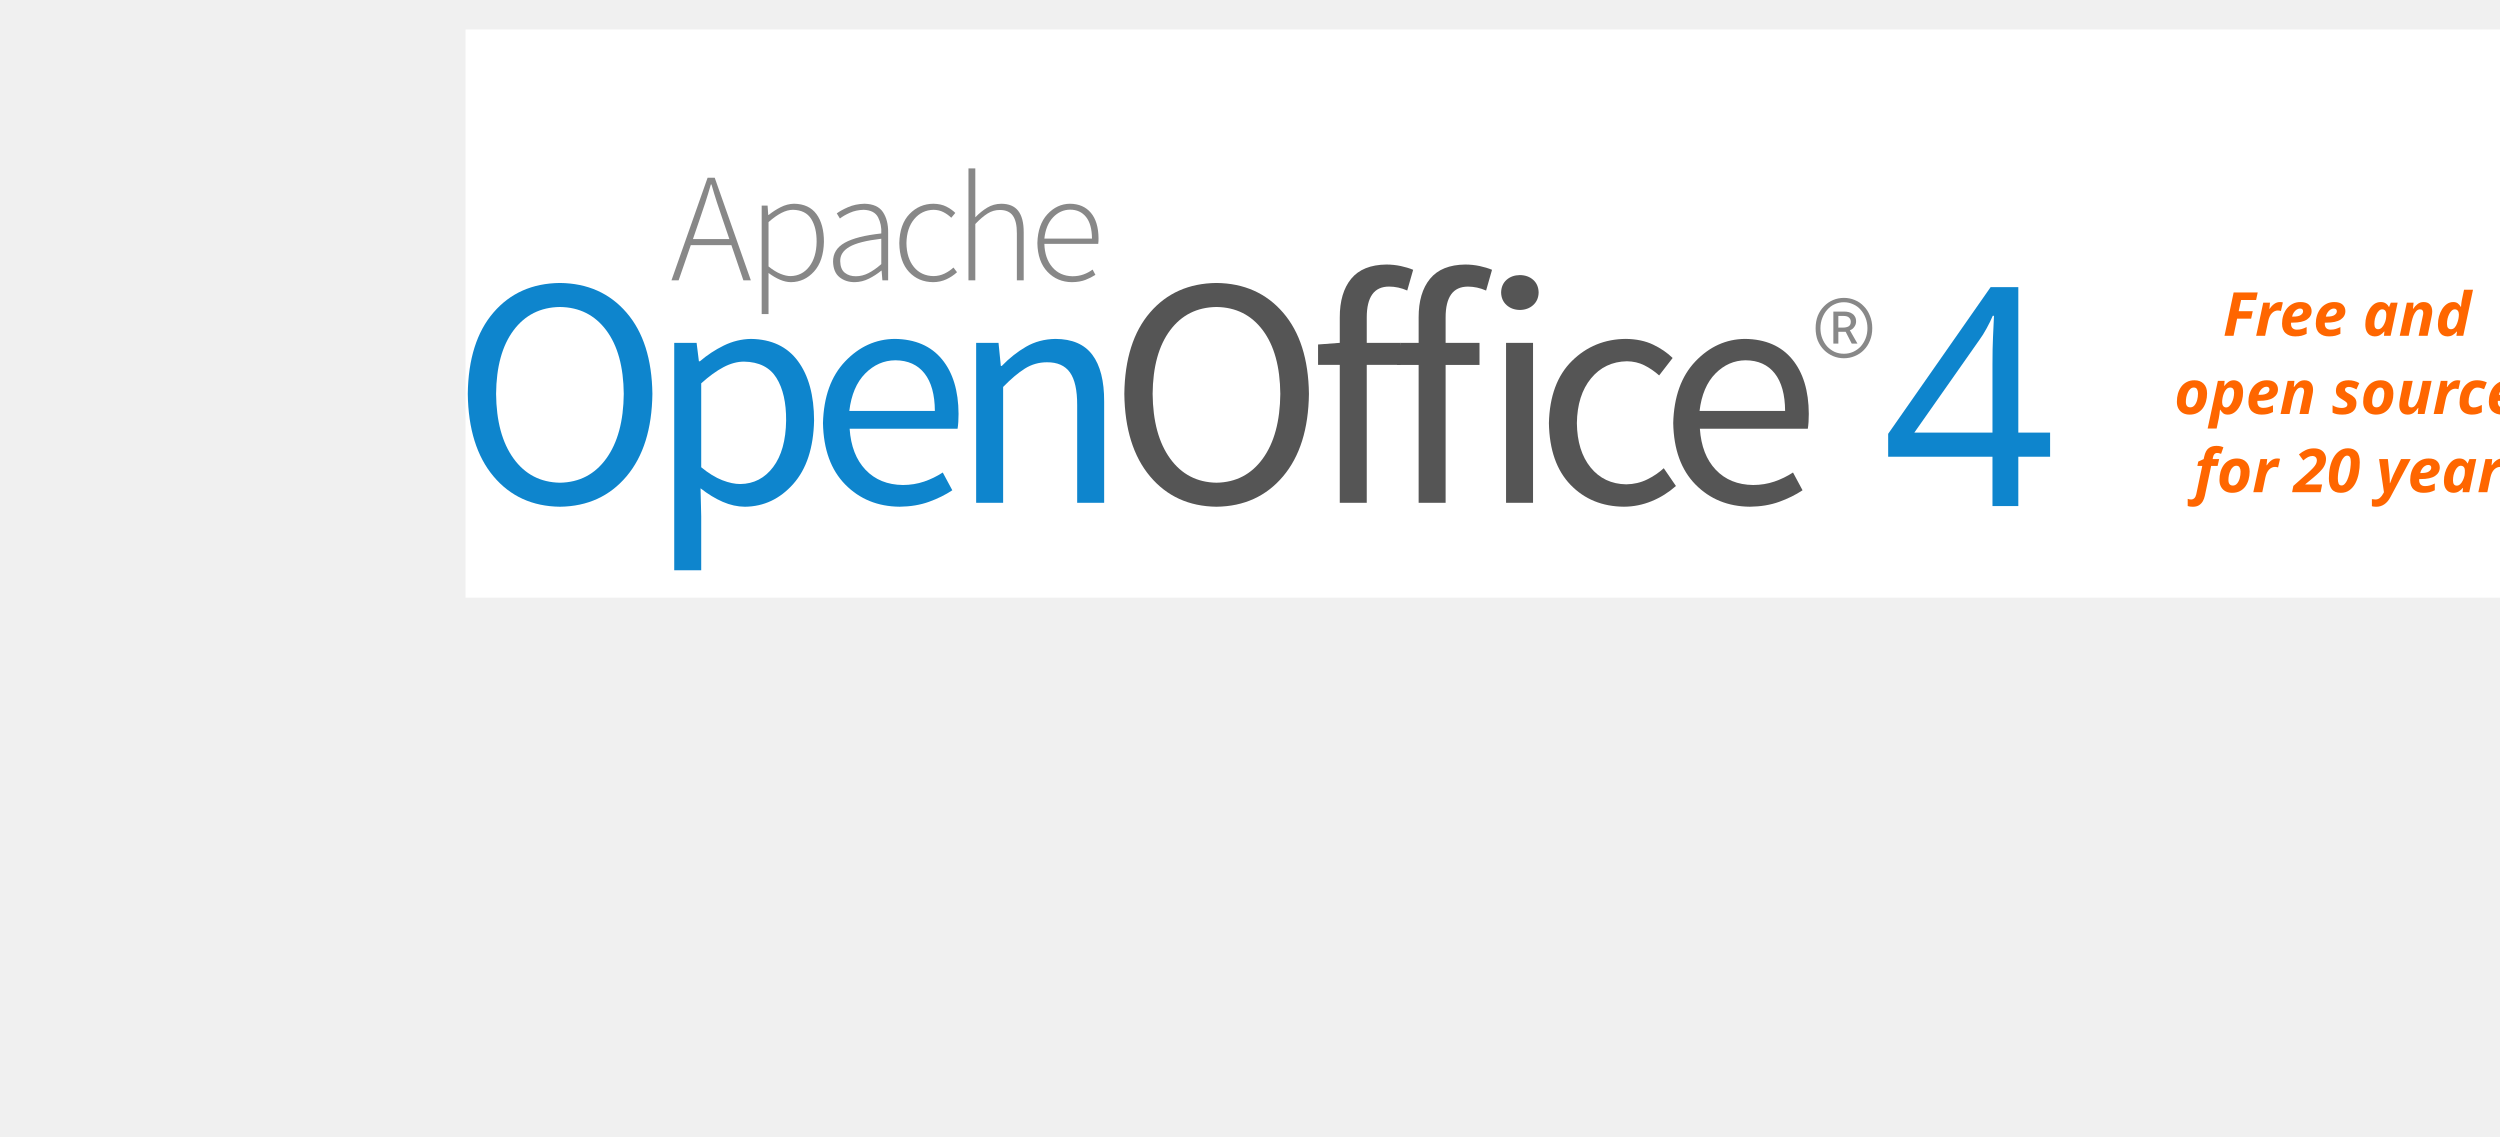
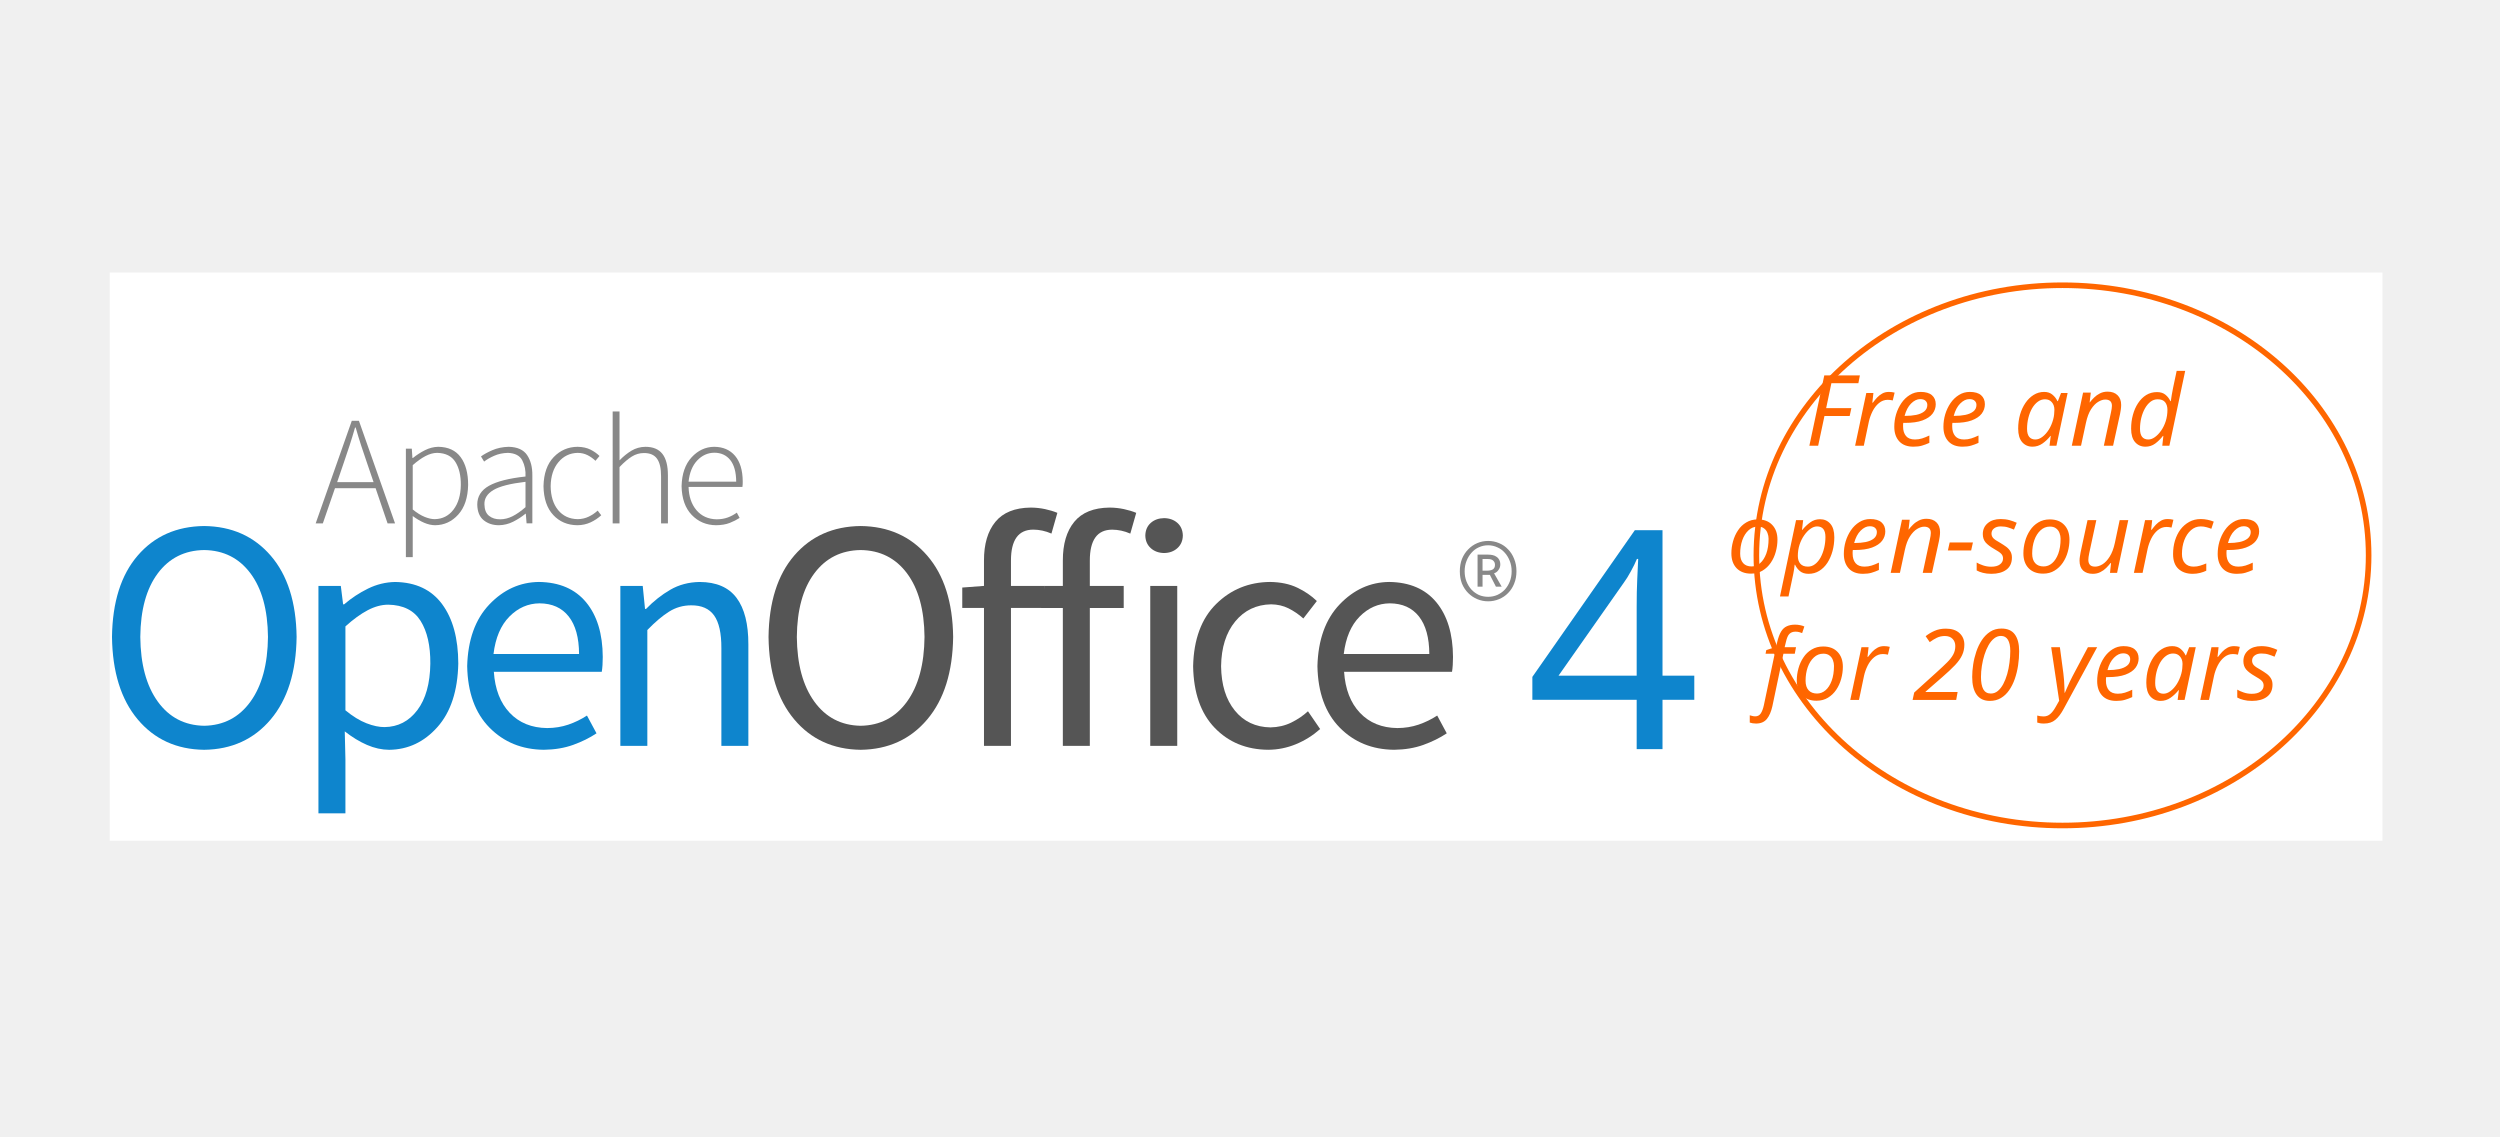
<svg xmlns="http://www.w3.org/2000/svg" version="1.1" width="100%" height="100%" viewBox="0 0 440 200" id="svg3080" style="fill-rule:evenodd">
  <defs id="defs3084" />
-   <rect width="400" height="100" x="81.936" y="5.189" id="rect3136" style="color:#000000;fill:#ffffff;stroke:none;stroke-width:0.674;enable-background:accumulate" />
-   <path d="m 98.547,89.186 c 4.859,-0.062 8.766,-1.847 11.721,-5.351 2.955,-3.503 4.473,-8.341 4.554,-14.516 -0.081,-6.109 -1.599,-10.875 -4.554,-14.298 -2.955,-3.423 -6.862,-5.163 -11.721,-5.219 -4.857,0.054 -8.754,1.786 -11.692,5.198 -2.938,3.412 -4.446,8.185 -4.525,14.32 0.079,6.174 1.587,11.012 4.525,14.516 2.938,3.503 6.835,5.287 11.692,5.35 z m 0,-4.228 c -3.433,-0.062 -6.152,-1.477 -8.159,-4.257 -2.007,-2.78 -3.032,-6.574 -3.077,-11.381 0.045,-4.768 1.07,-8.496 3.077,-11.185 2.007,-2.69 4.726,-4.058 8.159,-4.105 3.433,0.046 6.152,1.416 8.159,4.105 2.007,2.69 3.032,6.418 3.077,11.185 -0.045,4.807 -1.07,8.601 -3.077,11.381 -2.007,2.78 -4.726,4.199 -8.159,4.257 z" id="path3086" style="text-align:center;fill:#0e85cd;fill-rule:evenodd" />
-   <path d="m 123.297,85.943 c 1.303,1.021 2.606,1.816 3.909,2.382 1.303,0.566 2.606,0.853 3.909,0.862 3.319,-0.039 6.15,-1.37 8.492,-4.004 2.342,-2.634 3.566,-6.357 3.671,-11.171 -0.01,-4.425 -0.959,-7.911 -2.845,-10.461 -1.886,-2.55 -4.644,-3.851 -8.275,-3.902 -1.659,0.031 -3.249,0.419 -4.771,1.166 -1.522,0.747 -2.924,1.671 -4.206,2.773 h -0.174 l -0.405,-3.244 h -3.938 v 40.021 h 4.749 v -9.499 z m 0.116,-3.707 v -14.769 c 1.382,-1.249 2.687,-2.197 3.917,-2.845 1.229,-0.648 2.434,-0.974 3.613,-0.977 2.64,0.046 4.542,0.997 5.705,2.859 1.163,1.862 1.733,4.364 1.709,7.508 -0.046,3.506 -0.808,6.238 -2.288,8.195 -1.479,1.957 -3.4,2.951 -5.763,2.982 -0.939,0.008 -2.001,-0.213 -3.185,-0.673 -1.185,-0.459 -2.421,-1.22 -3.707,-2.28 z" id="path3088" style="text-align:center;fill:#0e85cd;fill-rule:evenodd" />
-   <path d="m 144.844,74.472 c 0.092,4.641 1.4,8.245 3.924,10.809 2.524,2.564 5.714,3.865 9.571,3.902 1.906,-0.023 3.625,-0.31 5.155,-0.862 1.53,-0.551 2.901,-1.229 4.112,-2.034 l -1.68,-3.127 c -1.038,0.675 -2.133,1.207 -3.287,1.6 -1.154,0.392 -2.394,0.593 -3.721,0.601 -2.726,-0.031 -4.919,-0.923 -6.581,-2.672 -1.661,-1.748 -2.595,-4.159 -2.802,-7.232 h 18.997 c 0.058,-0.351 0.101,-0.75 0.13,-1.195 0.029,-0.445 0.043,-0.916 0.043,-1.411 -0.019,-4.072 -0.994,-7.28 -2.925,-9.621 -1.931,-2.342 -4.701,-3.537 -8.311,-3.584 -3.339,0.038 -6.247,1.362 -8.724,3.96 -2.477,2.599 -3.778,6.221 -3.902,10.867 z m 4.633,-2.143 c 0.345,-2.855 1.277,-5.051 2.795,-6.588 1.518,-1.537 3.289,-2.314 5.314,-2.331 2.215,0.015 3.924,0.784 5.126,2.31 1.202,1.526 1.81,3.729 1.824,6.61 z" id="path3090" style="text-align:center;fill:#0e85cd;fill-rule:evenodd" />
-   <path d="m 171.802,88.491 h 4.749 v -20.387 c 1.382,-1.423 2.658,-2.501 3.83,-3.236 1.172,-0.735 2.463,-1.104 3.873,-1.108 1.844,-0.015 3.195,0.581 4.054,1.788 0.859,1.208 1.284,3.122 1.274,5.741 v 17.202 h 4.749 v -17.838 c 0.011,-3.601 -0.678,-6.333 -2.071,-8.195 -1.392,-1.863 -3.559,-2.799 -6.501,-2.809 -1.925,0.031 -3.65,0.49 -5.176,1.376 -1.526,0.885 -2.948,2.01 -4.264,3.374 h -0.174 l -0.405,-4.055 h -3.938 z" id="path3092" style="text-align:center;fill:#0e85cd;fill-rule:evenodd" />
-   <path d="m 214.099,89.186 c 4.859,-0.062 8.766,-1.847 11.721,-5.351 2.955,-3.503 4.473,-8.341 4.554,-14.516 -0.081,-6.109 -1.599,-10.875 -4.554,-14.298 -2.955,-3.423 -6.862,-5.163 -11.721,-5.219 -4.857,0.054 -8.754,1.786 -11.692,5.198 -2.938,3.412 -4.446,8.185 -4.525,14.32 0.079,6.174 1.587,11.012 4.525,14.516 2.938,3.503 6.835,5.287 11.692,5.35 z m 0,-4.228 c -3.433,-0.062 -6.152,-1.477 -8.159,-4.257 -2.007,-2.78 -3.032,-6.574 -3.077,-11.381 0.044,-4.768 1.07,-8.496 3.077,-11.185 2.007,-2.69 4.726,-4.058 8.159,-4.105 3.433,0.046 6.152,1.416 8.159,4.105 2.007,2.69 3.032,6.418 3.077,11.185 -0.045,4.807 -1.07,8.601 -3.077,11.381 -2.007,2.78 -4.726,4.199 -8.159,4.257 z" id="path3094" style="text-align:center;fill:#555555;fill-rule:evenodd" />
-   <path d="m 248.715,47.483 c -0.644,-0.267 -1.368,-0.486 -2.172,-0.659 -0.804,-0.172 -1.643,-0.262 -2.519,-0.268 -2.801,0.031 -4.873,0.868 -6.219,2.512 -1.345,1.645 -2.014,3.916 -2.005,6.813 v 4.46 l -3.823,0.289 v 3.591 h 3.823 v 24.268 h 4.749 V 64.22 h 5.966 v -3.88 h -5.966 v -4.46 c -0.003,-1.798 0.321,-3.154 0.97,-4.069 0.649,-0.914 1.639,-1.373 2.968,-1.375 0.524,0 1.055,0.062 1.593,0.174 0.538,0.116 1.069,0.289 1.593,0.521 z" id="path3096" style="text-align:center;fill:#555555;fill-rule:evenodd" />
-   <path d="m 262.596,47.483 c -0.644,-0.267 -1.368,-0.486 -2.172,-0.659 -0.804,-0.172 -1.643,-0.262 -2.519,-0.268 -2.801,0.031 -4.874,0.868 -6.219,2.512 -1.345,1.645 -2.014,3.916 -2.005,6.813 v 4.46 h -3.204 l -0.619,3.886 h 3.822 v 24.268 h 4.749 V 64.226 h 5.965 v -3.88 h -5.965 v -4.46 c -0.003,-1.798 0.321,-3.154 0.97,-4.068 0.649,-0.915 1.639,-1.373 2.968,-1.376 0.524,0 1.055,0.062 1.593,0.174 0.538,0.116 1.069,0.289 1.593,0.521 z" id="path3098" style="text-align:center;fill:#555555;fill-rule:evenodd" />
-   <path d="m 267.498,54.554 c 0.948,-0.015 1.73,-0.303 2.346,-0.862 0.615,-0.559 0.934,-1.295 0.956,-2.209 -0.022,-0.939 -0.34,-1.681 -0.956,-2.23 -0.615,-0.548 -1.397,-0.828 -2.346,-0.84 -0.948,0.015 -1.73,0.292 -2.346,0.84 -0.615,0.548 -0.934,1.291 -0.956,2.23 0.022,0.914 0.34,1.65 0.956,2.209 0.615,0.558 1.397,0.845 2.346,0.862 z m -2.433,33.939 h 4.749 V 60.346 h -4.749 z" id="path3100" style="text-align:center;fill:#555555;fill-rule:evenodd" />
-   <path d="m 272.609,74.472 c 0.083,4.692 1.35,8.31 3.801,10.852 2.451,2.542 5.585,3.828 9.404,3.858 1.692,-0.008 3.318,-0.337 4.88,-0.977 1.561,-0.641 2.985,-1.531 4.271,-2.671 l -2.143,-3.128 c -0.843,0.777 -1.821,1.438 -2.932,1.984 -1.111,0.545 -2.335,0.83 -3.671,0.854 -2.617,-0.046 -4.709,-1.038 -6.277,-2.975 -1.567,-1.936 -2.371,-4.535 -2.411,-7.797 0.048,-3.292 0.878,-5.917 2.49,-7.877 1.612,-1.959 3.716,-2.963 6.313,-3.012 1.12,0.015 2.138,0.247 3.055,0.703 0.917,0.455 1.791,1.051 2.621,1.788 l 2.375,-3.069 c -0.947,-0.926 -2.094,-1.71 -3.439,-2.353 -1.345,-0.643 -2.941,-0.979 -4.785,-1.007 -3.732,0.031 -6.896,1.319 -9.491,3.874 -2.595,2.555 -3.949,6.205 -4.061,10.954 z" id="path3102" style="text-align:center;fill:#555555;fill-rule:evenodd" />
-   <path d="m 294.487,74.472 c 0.092,4.641 1.4,8.245 3.924,10.809 2.524,2.564 5.715,3.865 9.571,3.902 1.906,-0.023 3.625,-0.31 5.155,-0.862 1.53,-0.551 2.901,-1.229 4.112,-2.034 l -1.68,-3.127 c -1.038,0.675 -2.133,1.207 -3.287,1.6 -1.154,0.392 -2.394,0.593 -3.721,0.601 -2.726,-0.031 -4.919,-0.923 -6.581,-2.672 -1.661,-1.748 -2.595,-4.159 -2.802,-7.232 h 18.997 c 0.058,-0.351 0.101,-0.75 0.13,-1.195 0.029,-0.445 0.043,-0.916 0.043,-1.411 -0.019,-4.072 -0.994,-7.28 -2.925,-9.621 -1.931,-2.342 -4.701,-3.537 -8.311,-3.584 -3.339,0.038 -6.247,1.362 -8.724,3.96 -2.477,2.599 -3.778,6.221 -3.902,10.867 z m 4.633,-2.143 c 0.345,-2.855 1.277,-5.051 2.795,-6.588 1.518,-1.537 3.289,-2.314 5.314,-2.331 2.215,0.015 3.924,0.784 5.126,2.31 1.202,1.526 1.81,3.729 1.824,6.61 z" id="path3104" style="text-align:center;fill:#555555;fill-rule:evenodd" />
-   <g transform="matrix(0.771993,0,0,0.771993,61.2356,-167.3796)" id="g3106" style="font-style:normal;font-variant:normal;font-weight:300;font-stretch:normal;font-size:35.477px;line-height:100%;font-family:'Source Sans Pro Light';text-align:center;letter-spacing:0px;word-spacing:0px;writing-mode:lr-tb;text-anchor:middle;fill:#888888;fill-rule:evenodd">
+   <rect width="400" height="100" x="19.316" y="47.968" id="rect3136" style="color:#000000;fill:#ffffff;stroke:none;stroke-width:0.674;stroke-opacity:1;enable-background:accumulate" />
+   <path d="m 35.928,131.964 c 4.859,-0.062 8.766,-1.847 11.721,-5.351 2.955,-3.503 4.473,-8.341 4.554,-14.516 -0.081,-6.109 -1.599,-10.875 -4.554,-14.298 -2.955,-3.423 -6.862,-5.163 -11.721,-5.219 -4.857,0.054 -8.754,1.786 -11.692,5.198 -2.938,3.412 -4.446,8.185 -4.525,14.32 0.079,6.174 1.587,11.012 4.525,14.516 2.938,3.503 6.835,5.287 11.692,5.35 z m 0,-4.228 c -3.433,-0.062 -6.152,-1.477 -8.159,-4.257 -2.007,-2.78 -3.032,-6.574 -3.077,-11.381 0.045,-4.768 1.07,-8.496 3.077,-11.185 2.007,-2.69 4.726,-4.058 8.159,-4.105 3.433,0.046 6.152,1.416 8.159,4.105 2.007,2.69 3.032,6.418 3.077,11.185 -0.045,4.807 -1.07,8.601 -3.077,11.381 -2.007,2.78 -4.726,4.199 -8.159,4.257 z" id="path3086" style="text-align:center;fill:#0e85cd;fill-rule:evenodd" />
+   <path d="m 60.678,128.722 c 1.303,1.021 2.606,1.816 3.909,2.382 1.303,0.566 2.606,0.853 3.909,0.862 3.319,-0.039 6.15,-1.37 8.492,-4.004 2.342,-2.634 3.566,-6.357 3.671,-11.171 -0.01,-4.425 -0.959,-7.911 -2.845,-10.461 -1.886,-2.55 -4.644,-3.851 -8.275,-3.902 -1.659,0.031 -3.249,0.419 -4.771,1.166 -1.522,0.747 -2.924,1.671 -4.206,2.773 h -0.174 l -0.405,-3.244 h -3.938 v 40.021 h 4.749 v -9.499 z m 0.116,-3.707 v -14.769 c 1.382,-1.249 2.687,-2.197 3.917,-2.845 1.229,-0.648 2.434,-0.974 3.613,-0.977 2.64,0.046 4.542,0.997 5.705,2.859 1.163,1.862 1.733,4.364 1.709,7.508 -0.046,3.506 -0.808,6.238 -2.288,8.195 -1.479,1.957 -3.4,2.951 -5.763,2.982 -0.939,0.008 -2.001,-0.213 -3.185,-0.673 -1.185,-0.459 -2.421,-1.22 -3.707,-2.28 z" id="path3088" style="text-align:center;fill:#0e85cd;fill-rule:evenodd" />
+   <path d="m 82.224,117.25 c 0.092,4.641 1.4,8.245 3.924,10.809 2.524,2.564 5.714,3.865 9.571,3.902 1.906,-0.023 3.625,-0.31 5.155,-0.862 1.53,-0.551 2.901,-1.229 4.112,-2.034 l -1.68,-3.127 c -1.038,0.675 -2.133,1.207 -3.287,1.6 -1.154,0.392 -2.394,0.593 -3.721,0.601 -2.726,-0.031 -4.919,-0.923 -6.581,-2.672 -1.661,-1.748 -2.595,-4.159 -2.802,-7.232 h 18.997 c 0.058,-0.351 0.101,-0.75 0.13,-1.195 0.029,-0.445 0.043,-0.916 0.043,-1.411 -0.019,-4.072 -0.994,-7.28 -2.925,-9.621 -1.931,-2.342 -4.701,-3.537 -8.311,-3.584 -3.339,0.038 -6.247,1.362 -8.724,3.96 -2.477,2.599 -3.778,6.221 -3.902,10.867 z m 4.633,-2.143 c 0.345,-2.855 1.277,-5.051 2.795,-6.588 1.518,-1.537 3.289,-2.314 5.314,-2.331 2.215,0.015 3.924,0.784 5.126,2.31 1.202,1.526 1.81,3.729 1.824,6.61 z" id="path3090" style="text-align:center;fill:#0e85cd;fill-rule:evenodd" />
+   <path d="m 109.182,131.269 h 4.749 v -20.387 c 1.382,-1.423 2.658,-2.501 3.83,-3.236 1.172,-0.735 2.463,-1.104 3.873,-1.108 1.844,-0.015 3.195,0.581 4.054,1.788 0.859,1.208 1.284,3.122 1.274,5.741 v 17.202 h 4.749 v -17.838 c 0.011,-3.601 -0.678,-6.333 -2.071,-8.195 -1.392,-1.863 -3.559,-2.799 -6.501,-2.809 -1.925,0.031 -3.65,0.49 -5.176,1.376 -1.526,0.885 -2.948,2.01 -4.264,3.374 h -0.174 l -0.405,-4.055 h -3.938 z" id="path3092" style="text-align:center;fill:#0e85cd;fill-rule:evenodd" />
+   <path d="m 151.479,131.964 c 4.859,-0.062 8.766,-1.847 11.721,-5.351 2.955,-3.503 4.473,-8.341 4.554,-14.516 -0.081,-6.109 -1.599,-10.875 -4.554,-14.298 -2.955,-3.423 -6.862,-5.163 -11.721,-5.219 -4.857,0.054 -8.754,1.786 -11.692,5.198 -2.938,3.412 -4.446,8.185 -4.525,14.32 0.079,6.174 1.587,11.012 4.525,14.516 2.938,3.503 6.835,5.287 11.692,5.35 z m 0,-4.228 c -3.433,-0.062 -6.152,-1.477 -8.159,-4.257 -2.007,-2.78 -3.032,-6.574 -3.077,-11.381 0.044,-4.768 1.07,-8.496 3.077,-11.185 2.007,-2.69 4.726,-4.058 8.159,-4.105 3.433,0.046 6.152,1.416 8.159,4.105 2.007,2.69 3.032,6.418 3.077,11.185 -0.045,4.807 -1.07,8.601 -3.077,11.381 -2.007,2.78 -4.726,4.199 -8.159,4.257 z" id="path3094" style="text-align:center;fill:#555555;fill-rule:evenodd" />
+   <path d="m 186.096,90.261 c -0.644,-0.267 -1.368,-0.486 -2.172,-0.659 -0.804,-0.172 -1.643,-0.262 -2.519,-0.268 -2.801,0.031 -4.873,0.868 -6.219,2.512 -1.345,1.645 -2.014,3.916 -2.005,6.813 v 4.46 l -3.823,0.289 v 3.591 h 3.823 v 24.268 h 4.749 v -24.268 h 5.966 v -3.88 h -5.966 v -4.46 c -0.003,-1.798 0.321,-3.154 0.97,-4.069 0.649,-0.914 1.639,-1.373 2.968,-1.375 0.524,0 1.055,0.062 1.593,0.174 0.538,0.116 1.069,0.289 1.593,0.521 z" id="path3096" style="text-align:center;fill:#555555;fill-rule:evenodd" />
+   <path d="m 199.976,90.261 c -0.644,-0.267 -1.368,-0.486 -2.172,-0.659 -0.804,-0.172 -1.643,-0.262 -2.519,-0.268 -2.801,0.031 -4.874,0.868 -6.219,2.512 -1.345,1.645 -2.014,3.916 -2.005,6.813 v 4.46 h -3.204 l -0.619,3.886 h 3.822 v 24.268 h 4.749 v -24.268 h 5.965 v -3.88 h -5.965 v -4.46 c -0.003,-1.798 0.321,-3.154 0.97,-4.068 0.649,-0.915 1.639,-1.373 2.968,-1.376 0.524,0 1.055,0.062 1.593,0.174 0.538,0.116 1.069,0.289 1.593,0.521 z" id="path3098" style="text-align:center;fill:#555555;fill-rule:evenodd" />
+   <path d="m 204.878,97.333 c 0.948,-0.015 1.73,-0.303 2.346,-0.862 0.615,-0.559 0.934,-1.295 0.956,-2.209 -0.022,-0.939 -0.34,-1.681 -0.956,-2.23 -0.615,-0.548 -1.397,-0.828 -2.346,-0.84 -0.948,0.015 -1.73,0.292 -2.346,0.84 -0.615,0.548 -0.934,1.291 -0.956,2.23 0.022,0.914 0.34,1.65 0.956,2.209 0.615,0.558 1.397,0.845 2.346,0.862 z m -2.433,33.939 h 4.749 v -28.148 h -4.749 z" id="path3100" style="text-align:center;fill:#555555;fill-rule:evenodd" />
+   <path d="m 209.989,117.25 c 0.083,4.692 1.35,8.31 3.801,10.852 2.451,2.542 5.585,3.828 9.404,3.858 1.692,-0.008 3.318,-0.337 4.88,-0.977 1.561,-0.641 2.985,-1.531 4.271,-2.671 l -2.143,-3.128 c -0.843,0.777 -1.821,1.438 -2.932,1.984 -1.111,0.545 -2.335,0.83 -3.671,0.854 -2.617,-0.046 -4.709,-1.038 -6.277,-2.975 -1.567,-1.936 -2.371,-4.535 -2.411,-7.797 0.048,-3.292 0.878,-5.917 2.49,-7.877 1.612,-1.959 3.716,-2.963 6.313,-3.012 1.12,0.015 2.138,0.247 3.055,0.703 0.917,0.455 1.791,1.051 2.621,1.788 l 2.375,-3.069 c -0.947,-0.926 -2.094,-1.71 -3.439,-2.353 -1.345,-0.643 -2.941,-0.979 -4.785,-1.007 -3.732,0.031 -6.896,1.319 -9.491,3.874 -2.595,2.555 -3.949,6.205 -4.061,10.954 z" id="path3102" style="text-align:center;fill:#555555;fill-rule:evenodd" />
+   <path d="m 231.867,117.25 c 0.092,4.641 1.4,8.245 3.924,10.809 2.524,2.564 5.715,3.865 9.571,3.902 1.906,-0.023 3.625,-0.31 5.155,-0.862 1.53,-0.551 2.901,-1.229 4.112,-2.034 l -1.68,-3.127 c -1.038,0.675 -2.133,1.207 -3.287,1.6 -1.154,0.392 -2.394,0.593 -3.721,0.601 -2.726,-0.031 -4.919,-0.923 -6.581,-2.672 -1.661,-1.748 -2.595,-4.159 -2.802,-7.232 h 18.997 c 0.058,-0.351 0.101,-0.75 0.13,-1.195 0.029,-0.445 0.043,-0.916 0.043,-1.411 -0.019,-4.072 -0.994,-7.28 -2.925,-9.621 -1.931,-2.342 -4.701,-3.537 -8.311,-3.584 -3.339,0.038 -6.247,1.362 -8.724,3.96 -2.477,2.599 -3.778,6.221 -3.902,10.867 z m 4.633,-2.143 c 0.345,-2.855 1.277,-5.051 2.795,-6.588 1.518,-1.537 3.289,-2.314 5.314,-2.331 2.215,0.015 3.924,0.784 5.126,2.31 1.202,1.526 1.81,3.729 1.824,6.61 z" id="path3104" style="text-align:center;fill:#555555;fill-rule:evenodd" />
+   <g transform="matrix(0.771993,0,0,0.771993,-1.384235,-124.6011)" id="g3106" style="font-style:normal;font-variant:normal;font-weight:300;font-stretch:normal;font-size:35.477px;line-height:100%;font-family:'Source Sans Pro Light';text-align:center;letter-spacing:0px;word-spacing:0px;writing-mode:lr-tb;text-anchor:middle;fill:#888888;fill-rule:evenodd">
    <path d="m 78.658,271.32 1.49,-4.364 c 0.476,-1.368 0.925,-2.703 1.348,-4.004 0.423,-1.302 0.837,-2.663 1.242,-4.084 h 0.142 c 0.405,1.421 0.819,2.783 1.242,4.084 0.423,1.302 0.872,2.636 1.348,4.004 l 1.49,4.364 z m 11.494,9.401 h 1.703 l -8.23,-23.379 h -1.632 l -8.23,23.379 h 1.632 l 2.767,-8.018 h 9.259 z" id="path3108" />
    <path d="m 95.889,279.05 c 0.889,0.661 1.763,1.174 2.621,1.539 0.858,0.364 1.687,0.549 2.488,0.554 2.067,-0.021 3.822,-0.83 5.264,-2.426 1.442,-1.596 2.194,-3.85 2.257,-6.763 -2e-5,-2.675 -0.568,-4.784 -1.703,-6.328 -1.135,-1.544 -2.838,-2.332 -5.109,-2.364 -1.052,0.024 -2.07,0.286 -3.051,0.785 -0.982,0.499 -1.892,1.089 -2.732,1.769 h -0.106 l -0.142,-2.129 h -1.348 v 24.727 h 1.561 v -6.208 z m 0,-1.49 v -10.111 c 1.026,-0.908 1.998,-1.602 2.918,-2.08 0.919,-0.478 1.803,-0.719 2.652,-0.723 1.932,0.043 3.318,0.738 4.16,2.084 0.841,1.347 1.252,3.088 1.233,5.224 -0.032,2.343 -0.589,4.22 -1.672,5.632 -1.083,1.412 -2.5,2.136 -4.253,2.173 -0.662,0.008 -1.422,-0.159 -2.279,-0.501 -0.857,-0.342 -1.777,-0.908 -2.758,-1.698 z" id="path3110" />
    <path d="m 110.6,276.46 c 0.038,1.607 0.529,2.792 1.472,3.552 0.943,0.761 2.108,1.137 3.494,1.131 1.12,-0.023 2.188,-0.287 3.202,-0.794 1.014,-0.506 1.957,-1.117 2.829,-1.831 h 0.071 l 0.177,2.2 h 1.313 v -10.891 c 0.028,-1.872 -0.365,-3.423 -1.18,-4.652 -0.814,-1.229 -2.219,-1.866 -4.213,-1.911 -1.398,0.038 -2.646,0.299 -3.743,0.78 -1.097,0.482 -1.954,0.955 -2.572,1.419 l 0.71,1.171 c 0.579,-0.455 1.337,-0.893 2.275,-1.313 0.938,-0.42 1.989,-0.644 3.153,-0.674 1.63,0.063 2.724,0.638 3.282,1.725 0.557,1.087 0.8,2.31 0.727,3.667 -3.764,0.405 -6.542,1.112 -8.332,2.12 -1.791,1.008 -2.679,2.442 -2.665,4.301 z m 1.632,-0.071 c -0.047,-1.343 0.641,-2.435 2.062,-3.277 1.421,-0.842 3.856,-1.464 7.304,-1.867 v 5.783 c -1.035,0.907 -2.016,1.594 -2.945,2.062 -0.928,0.468 -1.874,0.703 -2.838,0.705 -1.003,0.011 -1.844,-0.251 -2.523,-0.785 -0.679,-0.534 -1.032,-1.408 -1.06,-2.621 z" id="path3112" />
    <path d="m 125.7,272.24 c 0.047,2.839 0.786,5.028 2.217,6.567 1.431,1.54 3.27,2.318 5.517,2.337 1.082,-0.013 2.075,-0.227 2.98,-0.643 0.905,-0.416 1.721,-0.959 2.448,-1.627 l -0.816,-1.064 c -0.588,0.547 -1.265,1.005 -2.031,1.375 -0.766,0.37 -1.602,0.562 -2.51,0.576 -1.887,-0.034 -3.381,-0.729 -4.483,-2.084 -1.102,-1.355 -1.665,-3.168 -1.69,-5.437 0.04,-2.288 0.634,-4.116 1.783,-5.486 1.149,-1.369 2.612,-2.072 4.39,-2.106 0.829,0.011 1.574,0.184 2.235,0.519 0.661,0.335 1.264,0.765 1.809,1.29 l 0.922,-1.1 c -0.559,-0.553 -1.242,-1.035 -2.049,-1.446 -0.807,-0.411 -1.792,-0.627 -2.953,-0.647 -2.14,0.017 -3.953,0.799 -5.441,2.346 -1.488,1.547 -2.264,3.757 -2.328,6.63 z" id="path3114" />
    <path d="m 141.47,280.72 h 1.561 v -12.842 c 1.021,-1.064 1.959,-1.863 2.812,-2.395 0.853,-0.532 1.772,-0.798 2.758,-0.798 1.373,-0.004 2.369,0.43 2.989,1.304 0.619,0.874 0.924,2.213 0.914,4.018 v 10.714 h 1.561 v -10.927 c 0.005,-2.197 -0.413,-3.834 -1.255,-4.913 -0.842,-1.079 -2.138,-1.617 -3.889,-1.614 -1.159,0.018 -2.211,0.31 -3.157,0.878 -0.946,0.568 -1.857,1.304 -2.732,2.208 v -3.76 -7.379 h -1.561 z" id="path3116" />
    <path d="m 157.18,272.24 c 0.055,2.808 0.823,4.988 2.301,6.541 1.479,1.553 3.337,2.341 5.574,2.364 1.225,-0.018 2.26,-0.194 3.104,-0.528 0.844,-0.333 1.595,-0.713 2.253,-1.14 l -0.639,-1.206 c -0.634,0.467 -1.326,0.837 -2.075,1.109 -0.749,0.272 -1.583,0.411 -2.501,0.417 -1.939,-0.039 -3.48,-0.732 -4.621,-2.08 -1.141,-1.347 -1.741,-3.114 -1.8,-5.299 h 12.275 c 0.034,-0.213 0.055,-0.426 0.062,-0.639 0.007,-0.213 0.01,-0.426 0.009,-0.639 -0.019,-2.517 -0.602,-4.455 -1.747,-5.814 -1.146,-1.359 -2.739,-2.046 -4.78,-2.062 -1.97,0.026 -3.68,0.826 -5.131,2.399 -1.451,1.573 -2.212,3.766 -2.284,6.576 z m 1.596,-1.029 c 0.217,-2.06 0.874,-3.67 1.969,-4.829 1.095,-1.16 2.39,-1.749 3.885,-1.769 1.543,0.002 2.758,0.557 3.645,1.663 0.887,1.106 1.339,2.752 1.357,4.936 z" id="path3118" />
  </g>
-   <g style="font-style:normal;font-variant:normal;font-weight:300;font-stretch:normal;font-size:27.388px;line-height:100%;font-family:'Source Sans Pro Light';text-align:center;letter-spacing:0px;word-spacing:0px;writing-mode:lr-tb;text-anchor:middle;fill:#888888;fill-rule:evenodd" id="text3124" transform="translate(-51.77115,-34.50999)">
+   <g style="font-style:normal;font-variant:normal;font-weight:300;font-stretch:normal;font-size:27.388px;line-height:100%;font-family:'Source Sans Pro Light';text-align:center;letter-spacing:0px;word-spacing:0px;writing-mode:lr-tb;text-anchor:middle;fill:#888888;fill-rule:evenodd" id="text3124" transform="translate(-114.391,8.268558)">
    <path d="m 376.304,97.563 q -1.013,0 -1.917,-0.383 -0.904,-0.383 -1.588,-1.068 -0.685,-0.685 -1.096,-1.643 -0.383,-0.986 -0.383,-2.191 0,-1.205 0.383,-2.191 0.411,-0.986 1.096,-1.671 0.685,-0.712 1.588,-1.096 0.904,-0.383 1.917,-0.383 1.013,0 1.917,0.383 0.931,0.383 1.588,1.096 0.685,0.685 1.068,1.671 0.411,0.986 0.411,2.191 0,1.205 -0.411,2.191 -0.383,0.959 -1.068,1.643 -0.657,0.685 -1.588,1.068 -0.904,0.383 -1.917,0.383 z m 0,-0.794 q 0.849,0 1.616,-0.329 0.767,-0.356 1.315,-0.931 0.548,-0.603 0.876,-1.424 0.329,-0.822 0.329,-1.808 0,-0.986 -0.329,-1.808 -0.329,-0.849 -0.876,-1.452 -0.548,-0.63 -1.315,-0.959 -0.767,-0.356 -1.616,-0.356 -0.876,0 -1.643,0.356 -0.739,0.329 -1.287,0.959 -0.548,0.603 -0.876,1.452 -0.329,0.822 -0.329,1.808 0,0.986 0.329,1.808 0.329,0.822 0.876,1.424 0.548,0.575 1.287,0.931 0.767,0.329 1.643,0.329 z m -1.862,-1.78 v -5.642 h 1.89 q 0.411,0 0.767,0.082 0.383,0.082 0.685,0.301 0.301,0.192 0.466,0.52 0.192,0.329 0.192,0.849 0,0.52 -0.329,0.959 -0.301,0.438 -0.767,0.575 l 1.342,2.355 h -1.013 l -1.068,-2.081 h -1.287 v 2.081 h -0.876 z m 0.876,-2.821 h 0.794 q 0.63,0 1.013,-0.219 0.383,-0.246 0.383,-0.794 0,-0.466 -0.301,-0.739 -0.274,-0.301 -1.013,-0.301 h -0.876 z" style="font-style:normal;font-variant:normal;font-weight:300;font-stretch:normal;font-size:27.388px;line-height:100%;font-family:'Source Sans Pro Light';text-align:center;letter-spacing:-1.825px;writing-mode:lr-tb;text-anchor:middle;fill:#888888" id="path3385" />
  </g>
-   <text xml:space="preserve" style="font-style:normal;font-weight:normal;font-size:10.667px;line-height:1.25;font-family:sans-serif;text-align:center;text-anchor:middle;fill:#ff6600;fill-opacity:1;stroke:none;stroke-width:0.274;stroke-miterlimit:4;stroke-dasharray:none" x="420.019" y="59.097" id="text108">
-     <tspan id="tspan106" x="420.019" y="59.097" style="font-style:italic;font-variant:normal;font-weight:bold;font-stretch:normal;font-size:10.667px;font-family:'Source Sans 3';-inkscape-font-specification:'Source Sans 3 Bold Italic';text-align:center;text-anchor:middle;fill:#ff6600;fill-opacity:1;stroke-width:0.274;stroke-miterlimit:4;stroke-dasharray:none">Free and</tspan>
-     <tspan x="420.019" y="72.864" id="tspan110" style="font-style:italic;font-variant:normal;font-weight:bold;font-stretch:normal;font-size:10.667px;font-family:'Source Sans 3';-inkscape-font-specification:'Source Sans 3 Bold Italic';text-align:center;text-anchor:middle;fill:#ff6600;fill-opacity:1;stroke-width:0.274;stroke-miterlimit:4;stroke-dasharray:none">open source</tspan>
-     <tspan x="420.019" y="86.631" id="tspan112" style="font-style:italic;font-variant:normal;font-weight:bold;font-stretch:normal;font-size:10.667px;font-family:'Source Sans 3';-inkscape-font-specification:'Source Sans 3 Bold Italic';text-align:center;text-anchor:middle;fill:#ff6600;fill-opacity:1;stroke-width:0.274;stroke-miterlimit:4;stroke-dasharray:none">for 20 years</tspan>
+   <text xml:space="preserve" style="font-style:normal;font-weight:normal;font-size:17.333px;line-height:1.25;font-family:sans-serif;text-align:center;text-anchor:middle;fill:#ff6600;fill-opacity:1;stroke:none;stroke-width:0.258;stroke-miterlimit:4;stroke-dasharray:none" x="362.284" y="78.445" id="text108">
+     <tspan id="tspan106" x="362.284" y="78.445" style="font-style:italic;font-variant:normal;font-weight:normal;font-stretch:normal;font-size:17.333px;font-family:'Source Sans 3';-inkscape-font-specification:'Source Sans 3 Italic';text-align:center;text-anchor:middle;fill:#ff6600;fill-opacity:1;stroke-width:0.258;stroke-miterlimit:4;stroke-dasharray:none">Free and</tspan>
+     <tspan x="362.284" y="100.817" id="tspan110" style="font-style:italic;font-variant:normal;font-weight:normal;font-stretch:normal;font-size:17.333px;font-family:'Source Sans 3';-inkscape-font-specification:'Source Sans 3 Italic';text-align:center;text-anchor:middle;fill:#ff6600;fill-opacity:1;stroke-width:0.258;stroke-miterlimit:4;stroke-dasharray:none">open-source</tspan>
+     <tspan x="362.284" y="123.188" id="tspan112" style="font-style:italic;font-variant:normal;font-weight:normal;font-stretch:normal;font-size:17.333px;font-family:'Source Sans 3';-inkscape-font-specification:'Source Sans 3 Italic';text-align:center;text-anchor:middle;fill:#ff6600;fill-opacity:1;stroke-width:0.258;stroke-miterlimit:4;stroke-dasharray:none">for 20 years</tspan>
  </text>
-   <text xml:space="preserve" style="font-style:normal;font-weight:normal;font-size:53.662px;line-height:1.25;font-family:sans-serif;fill:#0e85cd;fill-opacity:1;stroke:none;stroke-width:1.342" x="331.191" y="89.072" id="text891">
-     <tspan id="tspan889" x="331.191" y="89.072" style="stroke-width:1.342">4</tspan>
+   <text xml:space="preserve" style="font-style:normal;font-weight:normal;font-size:53.662px;line-height:1.25;font-family:sans-serif;fill:#0e85cd;fill-opacity:1;stroke:none;stroke-width:1.342" x="268.572" y="131.851" id="text891">
+     <tspan id="tspan889" x="268.572" y="131.851" style="stroke-width:1.342">4</tspan>
  </text>
+   <ellipse style="fill:none;fill-opacity:1;stroke:#ff6600;stroke-width:0.983;stroke-opacity:1" id="path901" cx="363" cy="97.745" rx="53.879" ry="47.544" />
</svg>
